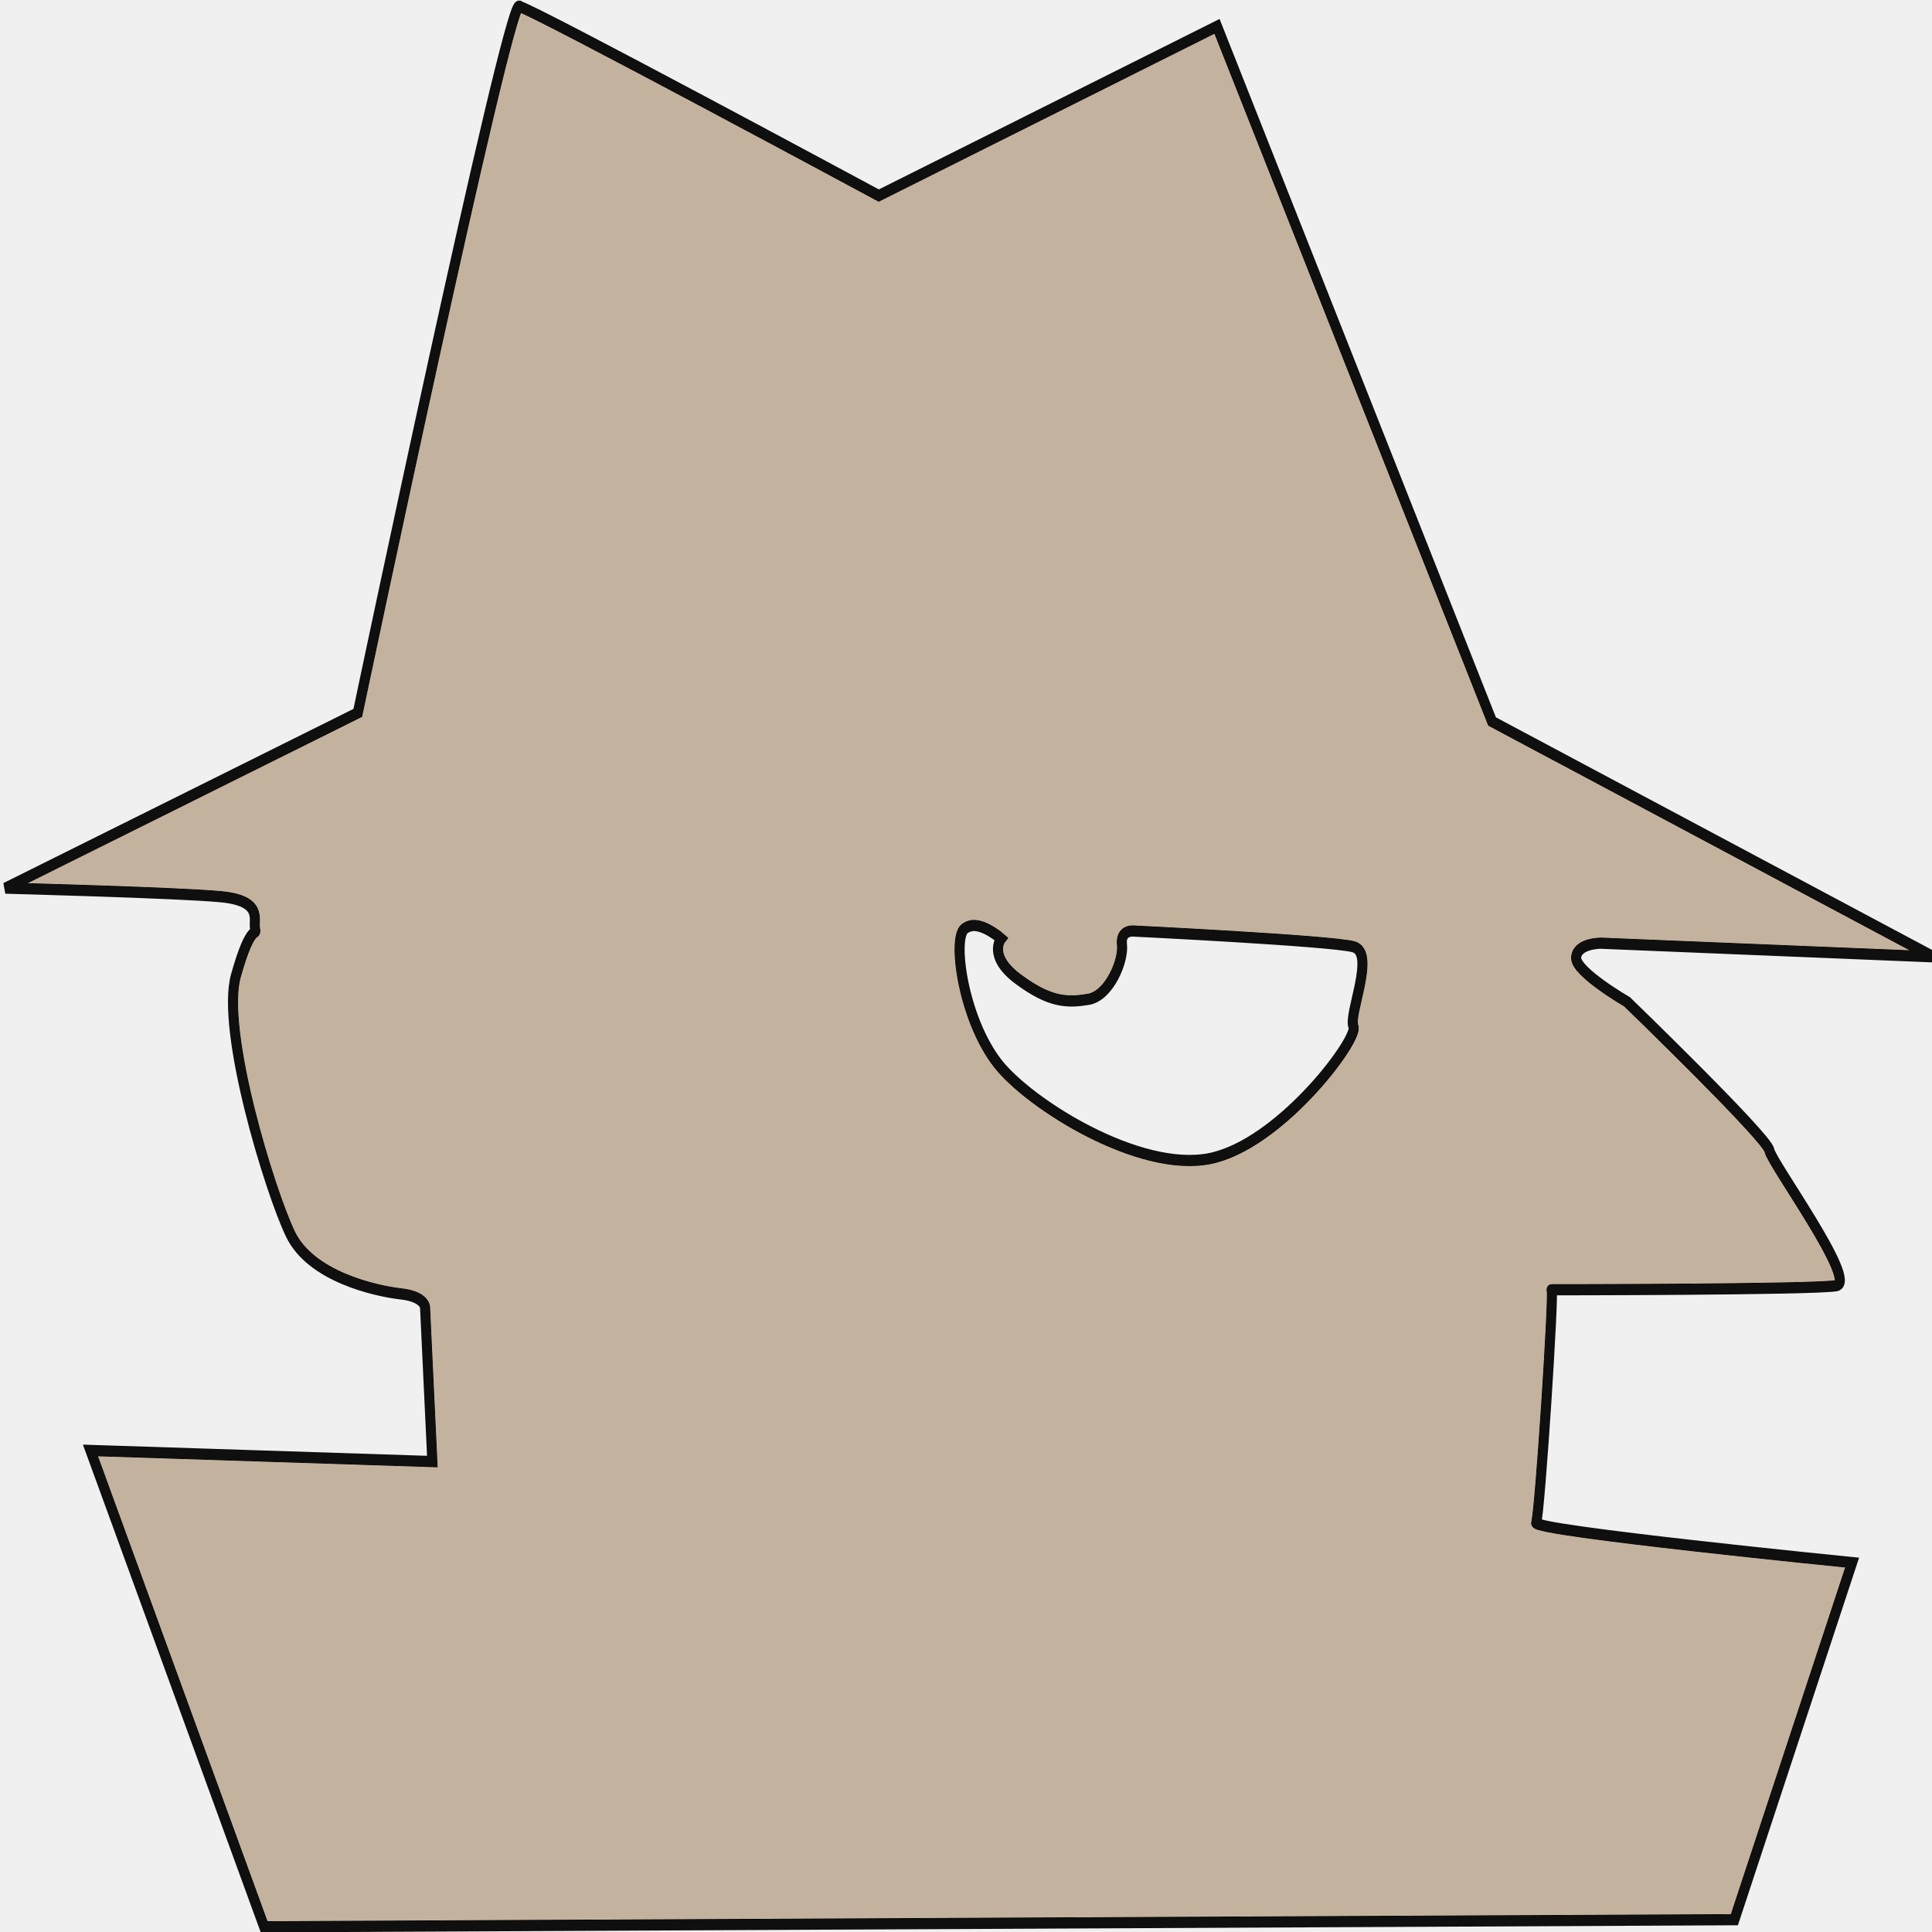
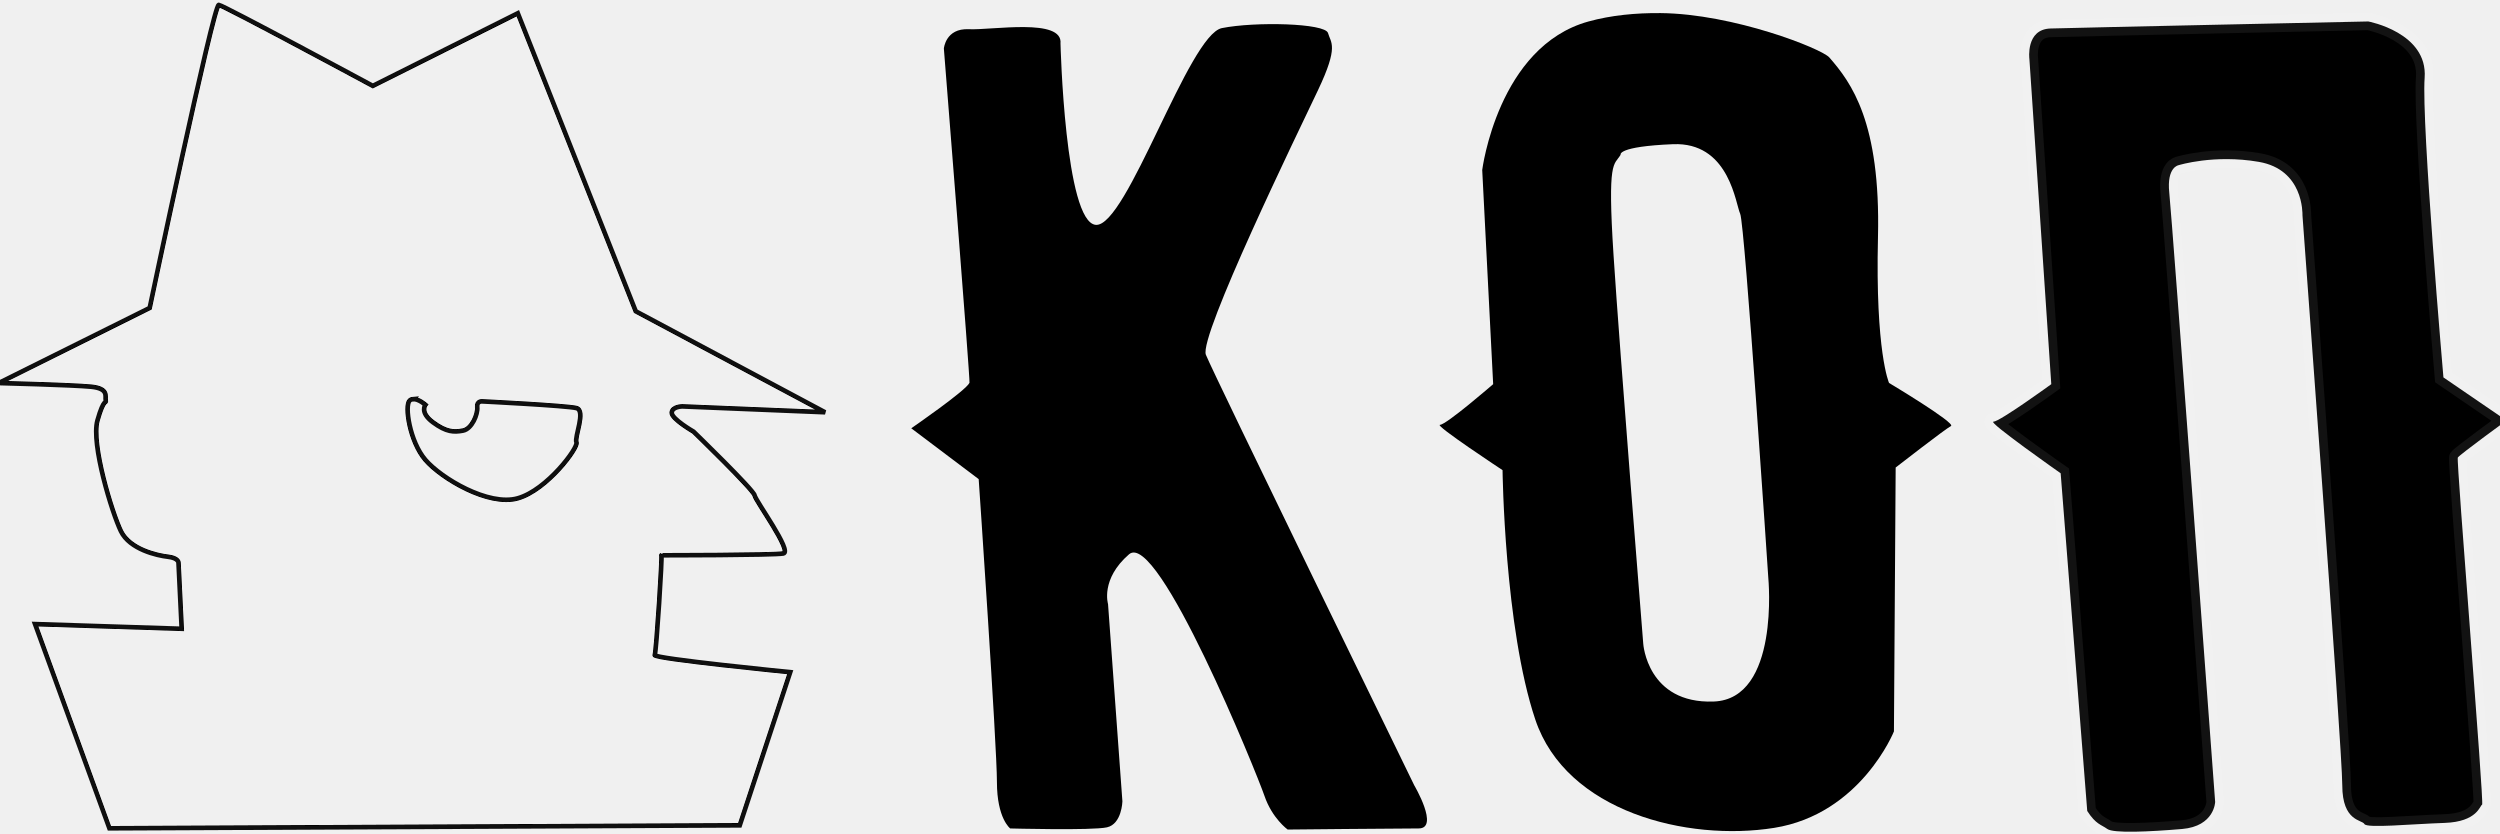
- <svg xmlns="http://www.w3.org/2000/svg" version="1.1" id="svg1" width="50" height="50" viewBox="0 0 50 50">
+ <svg xmlns="http://www.w3.org/2000/svg" version="1.1" id="svg1" width="600" height="200" viewBox="0 0 600 200" xml:space="preserve">
  <defs id="defs1" />
-   <g id="layer1" style="display:inline">
-     <g id="g2" transform="matrix(11.766,0,0,13.07395,-1000.323,-839.5945)" style="fill:#2d3e52;fill-opacity:1">
-       <path id="path1" style="display:inline;opacity:1;mix-blend-mode:difference;fill:#2d3e52;fill-opacity:1;stroke:#ffffff;stroke-width:0.022;stroke-opacity:1" d="m 86.16,64.231 c -0.027,-0.004 -0.355,1.399 -0.355,1.399 l -0.775,0.347 c 0,0 0.382,0.009 0.474,0.017 0.093,0.008 0.071,0.045 0.075,0.063 0.004,0.018 -0.008,-0.016 -0.042,0.093 -0.034,0.109 0.075,0.428 0.12,0.512 0.045,0.084 0.186,0.112 0.241,0.118 0.055,0.005 0.055,0.027 0.055,0.027 l 0.016,0.305 -0.752,-0.022 0.382,0.943 3.234,-0.014 0.259,-0.707 c 0,0 -0.703,-0.063 -0.695,-0.079 0.008,-0.016 0.04,-0.461 0.034,-0.461 -0.005,0 0.576,-1e-5 0.626,-0.008 0.049,-0.008 -0.143,-0.244 -0.147,-0.268 -0.004,-0.025 -0.313,-0.294 -0.313,-0.294 0,0 -0.113,-0.059 -0.112,-0.087 0.001,-0.029 0.054,-0.029 0.054,-0.029 l 0.732,0.027 -0.971,-0.466 -0.605,-1.376 -0.744,0.335 c 0,0 -0.763,-0.37 -0.79,-0.374 z m 0.997,1.82 c 0.028,-0.002 0.063,0.026 0.063,0.026 0,0 -0.031,0.035 0.039,0.081 0.069,0.046 0.108,0.046 0.154,0.039 0.046,-0.008 0.077,-0.077 0.073,-0.108 -0.004,-0.031 0.027,-0.027 0.027,-0.027 0,0 0.432,0.019 0.482,0.031 0.05,0.012 -0.012,0.135 0,0.158 0.012,0.023 -0.15,0.22 -0.301,0.258 -0.15,0.039 -0.393,-0.093 -0.474,-0.177 -0.081,-0.085 -0.108,-0.251 -0.081,-0.274 0.005,-0.004 0.011,-0.006 0.018,-0.007 z" />
+   <g id="g1">
+     <path id="path1" style="display:inline;mix-blend-mode:difference;fill:#000000;fill-opacity:1;stroke:#ffffff;stroke-width:1.102;stroke-opacity:1" d="M 52.509,1.17 C 51.247,0.969 35.919,73.903 35.919,73.903 L -0.325,91.936 c 0,0 17.847,0.458 22.183,0.883 4.335,0.425 3.316,2.337 3.507,3.258 0.191,0.921 -0.383,-0.85 -1.977,4.817 -1.594,5.667 3.516,22.248 5.635,26.606 2.119,4.358 8.71,5.84 11.26,6.123 2.55,0.283 2.55,1.416 2.55,1.416 l 0.765,15.868 -35.192,-1.133 17.851,49.021 151.286,-0.709 12.113,-36.766 c 0,0 -32.897,-3.259 -32.514,-4.109 0.383,-0.85 1.85,-23.943 1.595,-23.943 -0.255,0 26.967,-5.3e-4 29.262,-0.426 2.295,-0.425 -6.694,-12.68 -6.885,-13.955 -0.191,-1.275 -14.663,-15.301 -14.663,-15.301 0,0 -5.292,-3.047 -5.228,-4.534 0.064,-1.488 2.545,-1.507 2.545,-1.507 L 198.028,98.949 152.587,74.704 124.276,3.174 89.475,20.606 c 0,0 -35.703,-19.236 -36.965,-19.436 z M 99.129,95.789 c 1.302,-0.099 2.968,1.356 2.968,1.356 0,0 -1.442,1.803 1.804,4.207 3.246,2.404 5.049,2.405 7.213,2.004 2.164,-0.401 3.606,-4.008 3.426,-5.611 -0.18,-1.603 1.262,-1.403 1.262,-1.403 0,0 20.196,1.003 22.54,1.604 2.344,0.601 -0.541,7.012 0,8.214 0.541,1.202 -7.032,11.422 -14.065,13.425 -7.033,2.004 -18.393,-4.809 -22.18,-9.217 -3.787,-4.408 -5.049,-13.024 -3.786,-14.226 0.237,-0.225 0.518,-0.331 0.819,-0.354 z" />
+   </g>
+   <g id="layer1">
+     <g id="g4" transform="matrix(1.798098,0,0,1.798098,-82.54291,-370.5001)">
+       <path style="fill:#000000;fill-opacity:1;stroke:#ffffff;stroke-width:2.325;stroke-opacity:0.074" d="m 324.498,314.293 -3.547,-45.072 c 0,0 -9.807,-6.886 -8.973,-6.886 0.835,0 7.721,-5.008 7.721,-5.008 l -2.921,-43.403 c 0,0 -0.522,-3.965 2.817,-4.069 3.339,-0.104 42.413,-0.94 42.413,-0.94 0,0 7.968,1.476 7.525,7.525 -0.443,6.05 2.508,39.986 2.508,39.986 l 8.41,5.754 c 0,0 -6.271,4.574 -6.492,4.943 -0.221,0.369 3.541,46.257 3.246,46.331 -0.295,0.074 -0.59,2.287 -5.017,2.435 -4.426,0.148 -10.402,0.738 -10.697,0.148 -0.295,-0.59 -2.951,-0.295 -2.951,-5.164 0,-4.869 -5.312,-75.767 -5.312,-76.062 0,-0.295 0.148,-6.123 -5.828,-7.156 -5.976,-1.033 -10.697,0.443 -10.697,0.443 0,0 -1.623,0.221 -1.254,3.689 0.369,3.467 6.123,81.3 6.123,81.3 0,0 -0.074,3.246 -4.427,3.615 -4.353,0.369 -9.148,0.59 -9.96,0 -0.812,-0.59 -1.538,-0.61 -2.687,-2.408 z" id="path4" />
+       <path style="fill:#000000;fill-opacity:1;stroke:#ffffff;stroke-width:2.325;stroke-opacity:0" d="m 187.455,211.867 c 0,0 0.59,23.903 4.722,24.198 4.131,0.295 12.394,-25.379 16.821,-26.264 4.427,-0.885 13.796,-0.664 14.165,0.664 0.369,1.328 1.475,1.697 -1.328,7.599 -2.803,5.902 -15.935,32.904 -14.976,35.338 0.959,2.435 27.813,57.471 27.813,57.471 0,0 3.394,5.754 0.59,5.754 -2.803,0 -17.485,0.148 -17.485,0.148 0,0 -2.066,-1.475 -3.099,-4.5 -1.033,-3.025 -14.239,-35.56 -18.075,-32.24 -3.836,3.32 -2.803,6.64 -2.803,6.64 l 1.918,26.338 c 0,0 -0.074,3.025 -2.066,3.467 -1.992,0.443 -12.911,0.148 -12.911,0.148 0,0 -1.771,-1.328 -1.771,-6.197 0,-4.869 -2.435,-40.429 -2.435,-40.429 l -9.001,-6.787 c 0,0 7.321,-5.039 7.773,-6.072 0.118,-0.27 -3.42,-44.611 -3.42,-44.611 0,0 0.221,-2.73 3.32,-2.582 3.099,0.148 12.616,-1.549 12.247,1.918 z" id="path2" />
+       <path id="path3" style="fill:#000000;fill-opacity:1;stroke:#ffffff;stroke-width:2.325;stroke-opacity:0" d="m 267.519,207.799 c -3.26,-0.029 -6.56,0.283 -9.586,1.118 -12.103,3.339 -14.189,19.823 -14.189,19.823 l 1.461,28.587 c 0,0 -6.26,5.425 -7.095,5.425 -0.835,0 8.347,6.051 8.347,6.051 0,0 0.24,20.968 4.371,33.288 4.131,12.32 20.289,16.306 31.871,14.462 11.583,-1.844 15.999,-12.88 15.999,-12.88 l 0.231,-35.221 c 0,0 6.64,-5.164 7.378,-5.533 0.738,-0.369 -8.263,-5.755 -8.263,-5.755 0,0 -1.845,-4.131 -1.476,-19.476 0.369,-15.345 -3.578,-20.634 -6.499,-23.973 -1.015,-1.16 -12.768,-5.829 -22.549,-5.917 z m 2.368,17.493 c 6.879,0.2 7.681,7.977 8.287,9.291 0.626,1.356 3.756,48.62 3.756,48.62 0,0 1.565,16.172 -7.303,16.485 -8.868,0.313 -9.39,-7.721 -9.39,-7.721 0,0 -3.13,-38.918 -3.965,-51.855 -0.835,-12.937 0.059,-11.928 0.945,-13.403 0,0 -0.527,-1.099 6.985,-1.412 0.235,-0.01 0.463,-0.011 0.685,-0.004 z" />
    </g>
  </g>
</svg>
